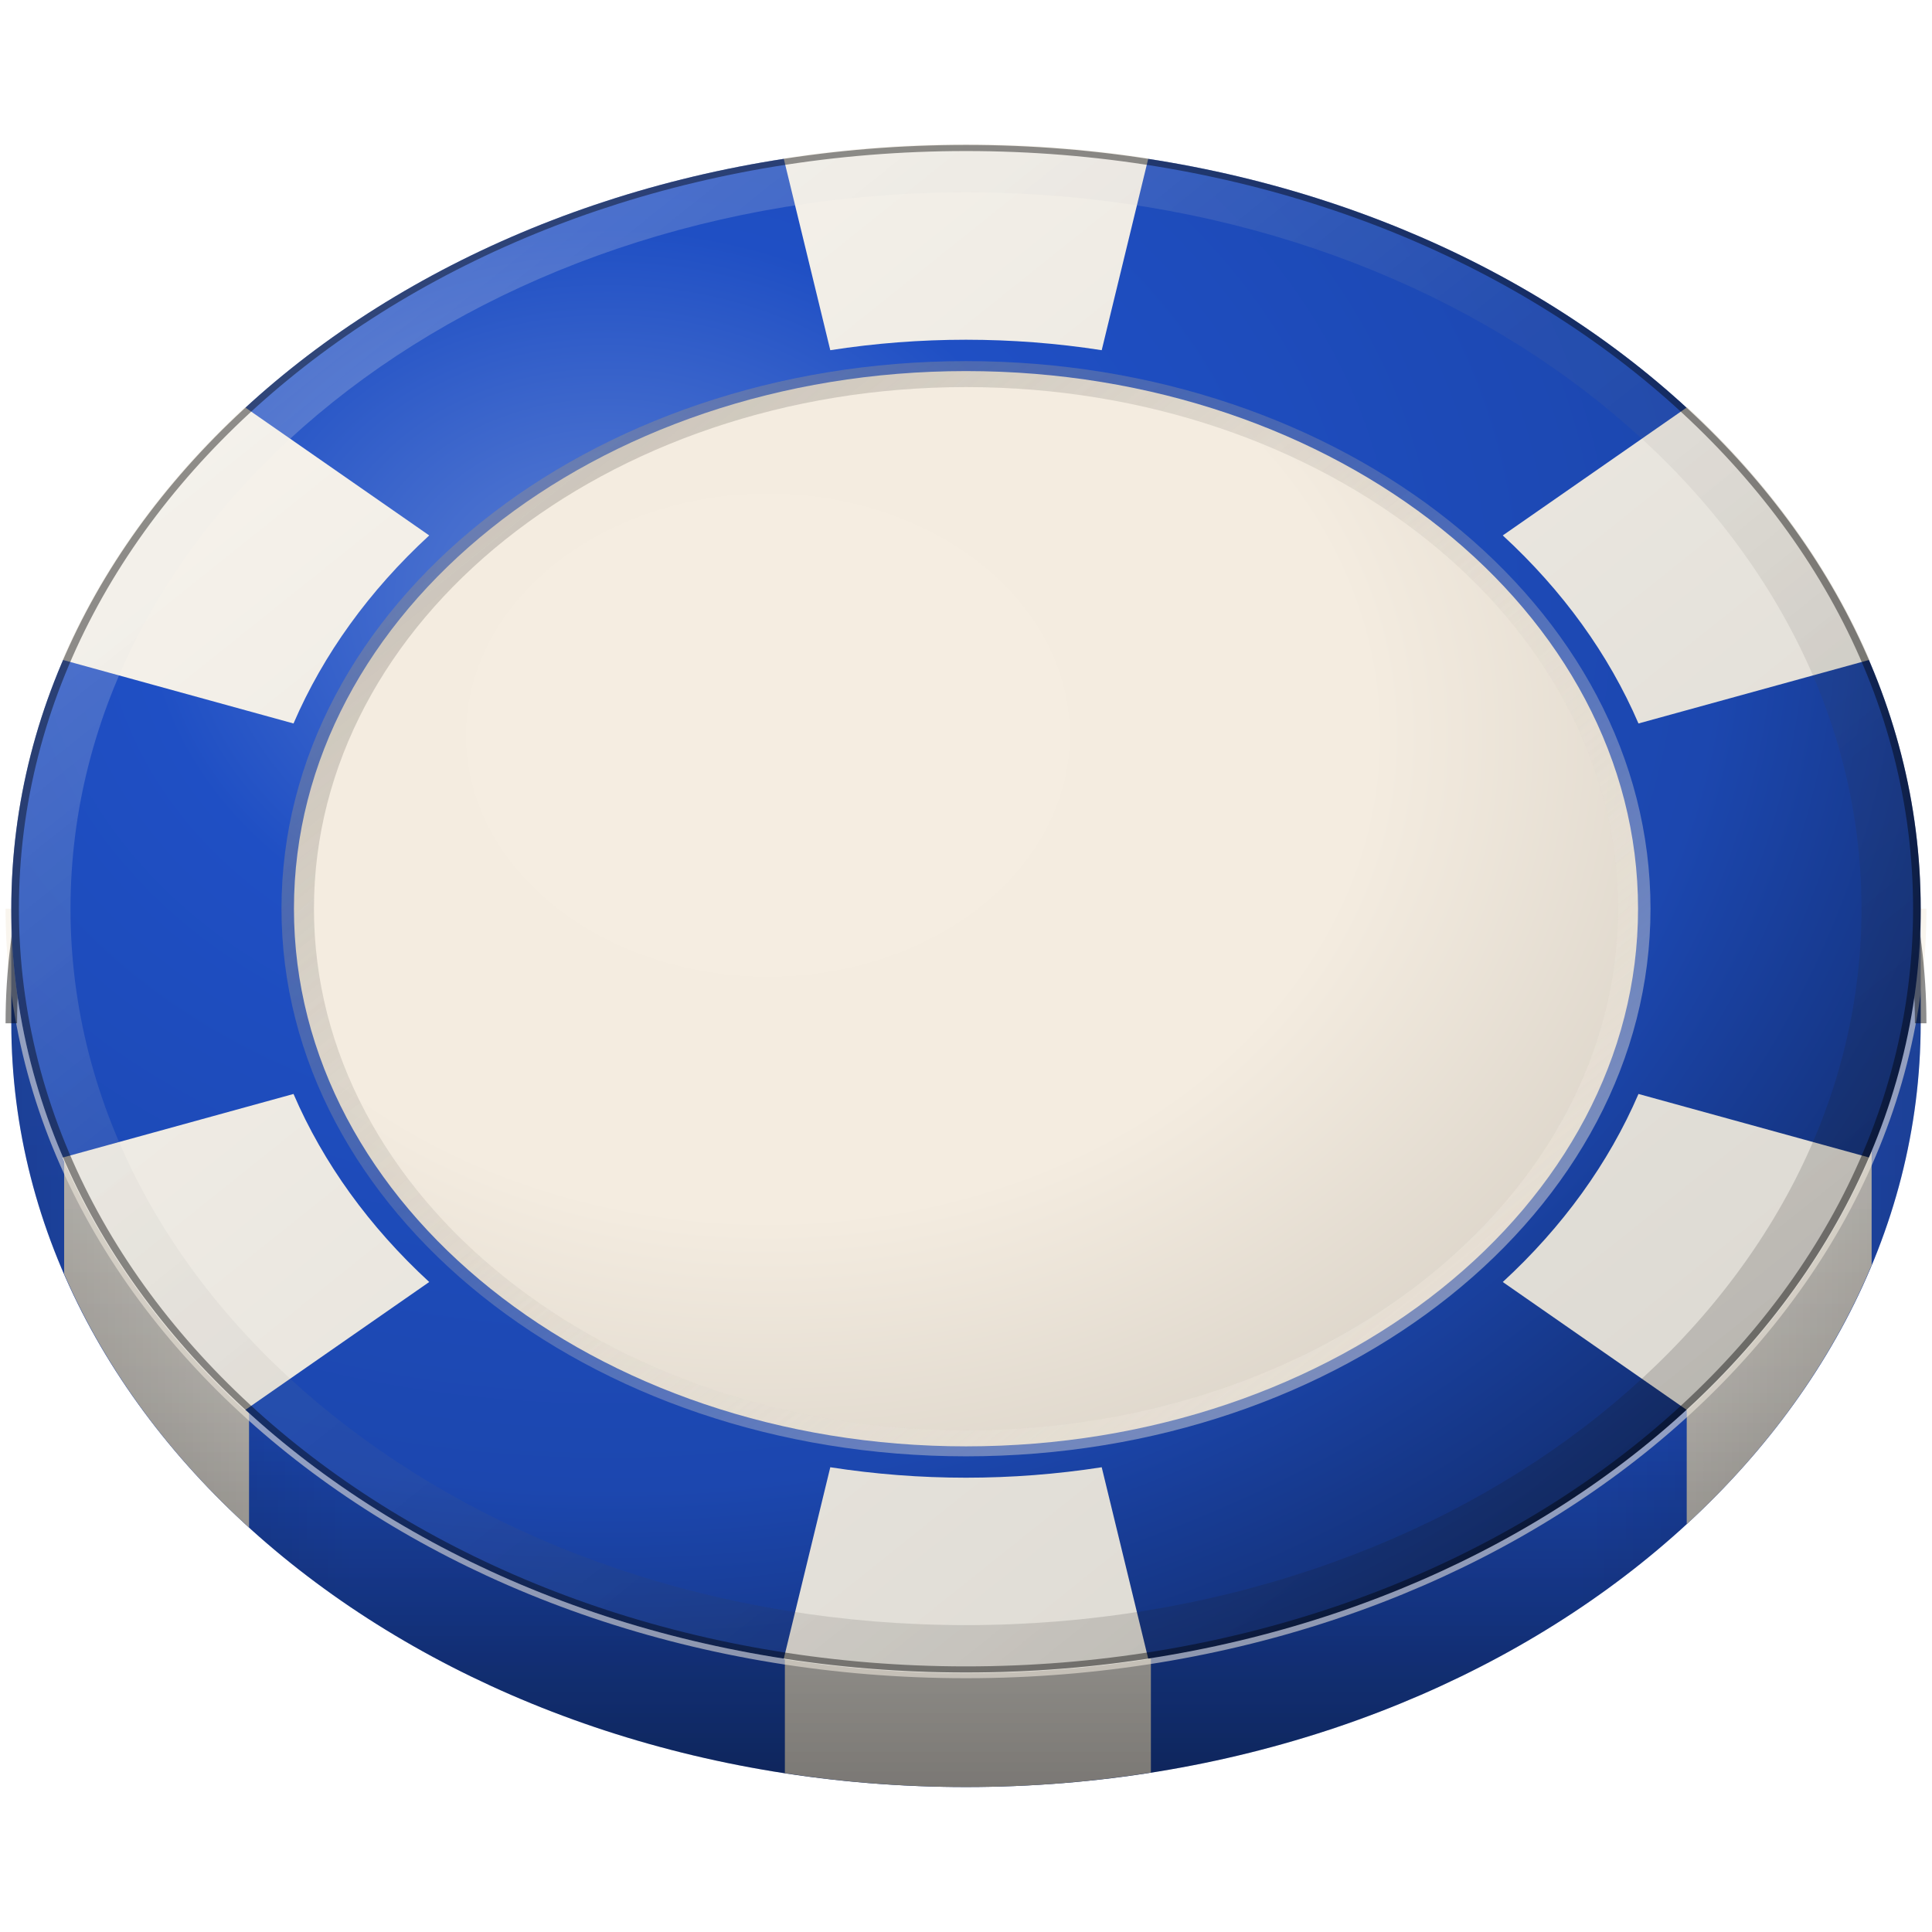
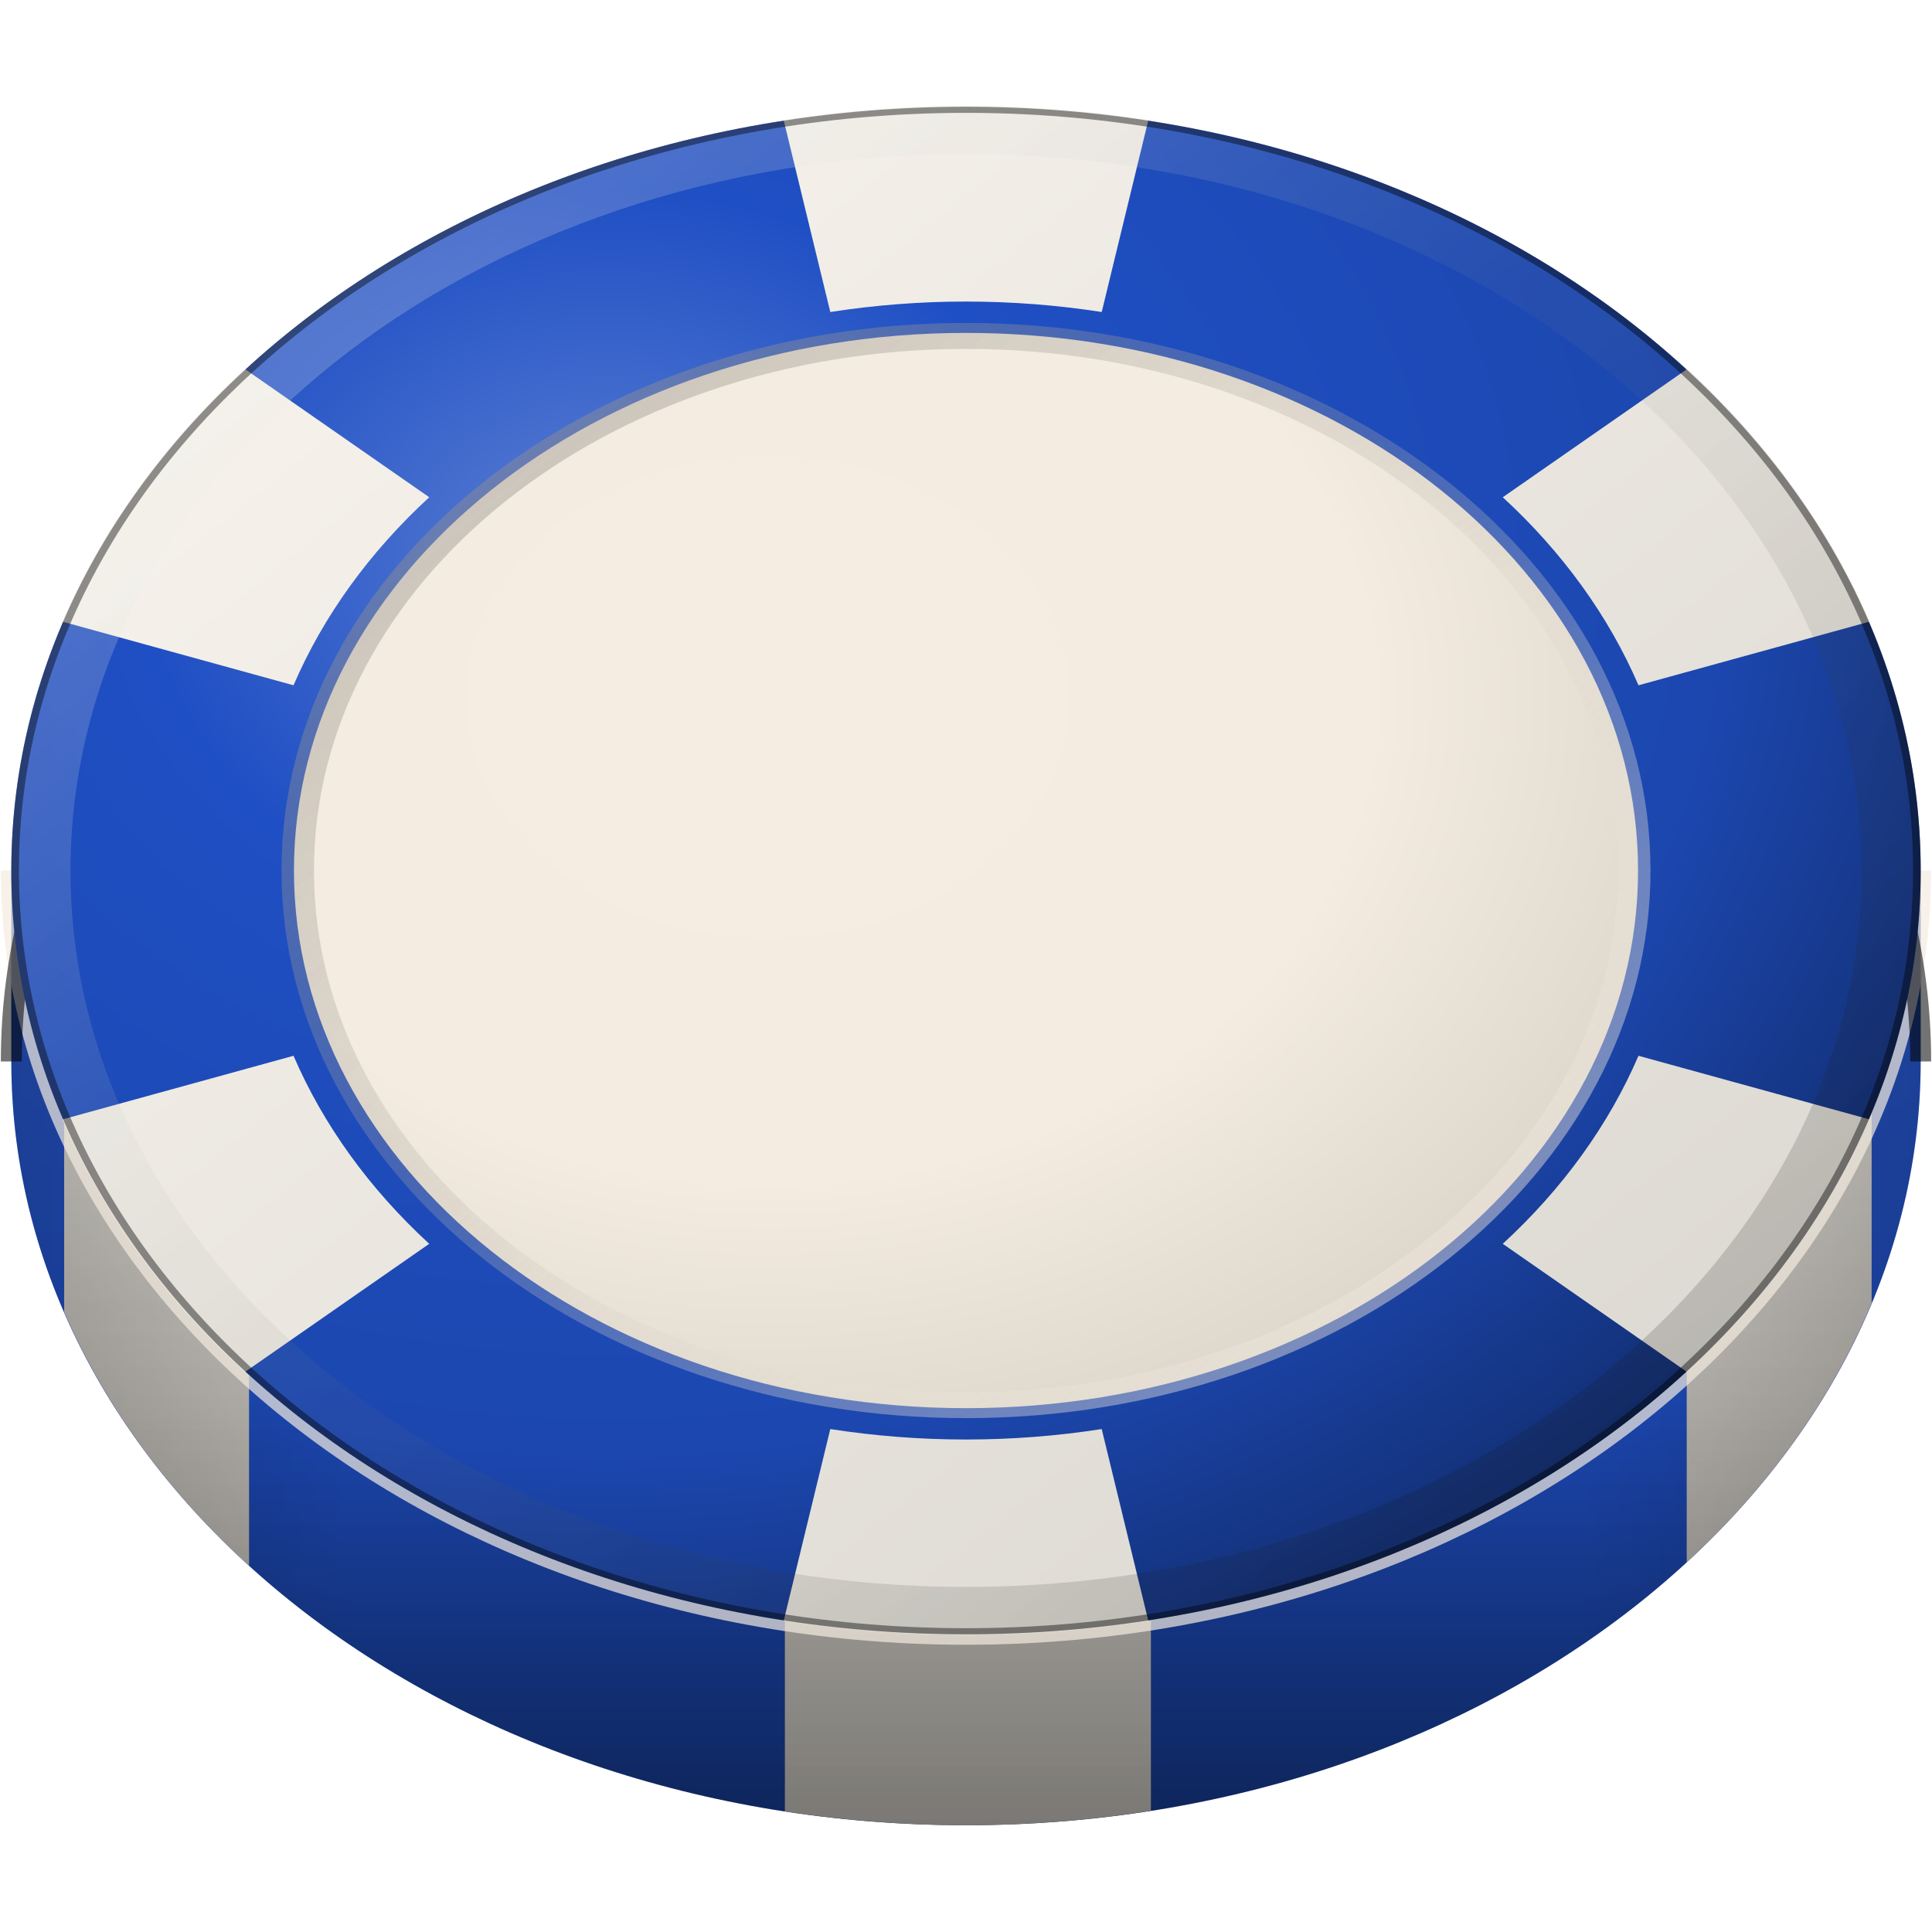
<svg xmlns="http://www.w3.org/2000/svg" width="1024" height="1024" viewBox="0 0 1024 1024">
  <defs>
    <radialGradient id="body" gradientUnits="userSpaceOnUse" cx="322.0" cy="307.0" r="819.7">
      <stop offset="0.000" stop-color="#5d80d4" />
      <stop offset="0.300" stop-color="#1f4fc4" />
      <stop offset="0.720" stop-color="#1c47af" />
      <stop offset="1.000" stop-color="#112b6a" />
    </radialGradient>
    <radialGradient id="inlay" gradientUnits="userSpaceOnUse" cx="407.0" cy="397.0" r="581.9">
      <stop offset="0.000" stop-color="#f5ede1" />
      <stop offset="0.550" stop-color="#f4ece0" />
      <stop offset="1.000" stop-color="#d6cfc4" />
    </radialGradient>
    <linearGradient id="ins" gradientUnits="userSpaceOnUse" x1="6.0" y1="6.0" x2="1018.0" y2="1018.0">
      <stop offset="0.000" stop-color="#fbf7f0" stop-opacity="1.00" />
      <stop offset="1.000" stop-color="#d8d5ce" stop-opacity="1.00" />
    </linearGradient>
    <linearGradient id="sheen" gradientUnits="userSpaceOnUse" x1="6.0" y1="6.0" x2="1018.0" y2="1018.0">
      <stop offset="0.000" stop-color="#ffffff" stop-opacity="0.30" />
      <stop offset="0.450" stop-color="#ffffff" stop-opacity="0.05" />
      <stop offset="1.000" stop-color="#ffffff" stop-opacity="0.00" />
    </linearGradient>
    <linearGradient id="shade" gradientUnits="userSpaceOnUse" x1="6.0" y1="6.0" x2="1018.0" y2="1018.0">
      <stop offset="0.000" stop-color="#000000" stop-opacity="0.00" />
      <stop offset="0.550" stop-color="#000000" stop-opacity="0.05" />
      <stop offset="1.000" stop-color="#000000" stop-opacity="0.22" />
    </linearGradient>
    <linearGradient id="stepdark" gradientUnits="userSpaceOnUse" x1="6.0" y1="6.0" x2="1018.0" y2="1018.0">
      <stop offset="0.000" stop-color="#88837c" stop-opacity="0.62" />
      <stop offset="0.550" stop-color="#88837c" stop-opacity="0.10" />
      <stop offset="1.000" stop-color="#88837c" stop-opacity="0.00" />
    </linearGradient>
    <linearGradient id="steplight" gradientUnits="userSpaceOnUse" x1="6.0" y1="6.0" x2="1018.0" y2="1018.0">
      <stop offset="0.000" stop-color="#f6efe4" stop-opacity="0.00" />
      <stop offset="0.450" stop-color="#f6efe4" stop-opacity="0.10" />
      <stop offset="1.000" stop-color="#f6efe4" stop-opacity="0.70" />
    </linearGradient>
-     <linearGradient id="oblband" gradientUnits="userSpaceOnUse" x1="512.0" y1="481.6" x2="512.0" y2="947.2">
+     <linearGradient id="oblband" gradientUnits="userSpaceOnUse" x1="512.0" y1="461.4" x2="512.0" y2="967.4">
      <stop offset="0.000" stop-color="#2957c7" stop-opacity="1.00" />
      <stop offset="0.550" stop-color="#1f4fc4" stop-opacity="1.00" />
      <stop offset="1.000" stop-color="#133077" stop-opacity="1.00" />
    </linearGradient>
-     <linearGradient id="oblins" gradientUnits="userSpaceOnUse" x1="512.0" y1="481.6" x2="512.0" y2="947.2">
+     <linearGradient id="oblins" gradientUnits="userSpaceOnUse" x1="512.0" y1="461.4" x2="512.0" y2="967.4">
      <stop offset="0.000" stop-color="#fbf7ef" stop-opacity="1.00" />
      <stop offset="1.000" stop-color="#a29f9a" stop-opacity="1.00" />
    </linearGradient>
-     <linearGradient id="oblshade" gradientUnits="userSpaceOnUse" x1="512.0" y1="481.6" x2="512.0" y2="947.2">
+     <linearGradient id="oblshade" gradientUnits="userSpaceOnUse" x1="512.0" y1="461.4" x2="512.0" y2="967.4">
      <stop offset="0.000" stop-color="#000000" stop-opacity="0.00" />
      <stop offset="0.550" stop-color="#000000" stop-opacity="0.06" />
      <stop offset="1.000" stop-color="#000000" stop-opacity="0.22" />
    </linearGradient>
    <linearGradient id="oblside" gradientUnits="userSpaceOnUse" x1="6.0" y1="512.0" x2="1018.0" y2="512.0">
      <stop offset="0.000" stop-color="#000000" stop-opacity="0.22" />
      <stop offset="0.180" stop-color="#000000" stop-opacity="0.03" />
      <stop offset="0.820" stop-color="#000000" stop-opacity="0.03" />
      <stop offset="1.000" stop-color="#000000" stop-opacity="0.22" />
    </linearGradient>
  </defs>
-   <path d="M 6.00 481.64 A 506.00 404.80 0 0 0 1018.00 481.64 L 1018.00 542.36 A 506.00 404.80 0 0 1 6.00 542.36 Z" fill="url(#oblband)" />
-   <path d="M 34.00 614.43 A 506.00 404.80 0 0 0 132.00 748.94 L 132.00 809.66 A 506.00 404.80 0 0 1 34.00 675.15 Z" fill="url(#oblins)" />
-   <path d="M 416.00 879.09 A 506.00 404.80 0 0 0 610.00 878.78 L 610.00 939.50 A 506.00 404.80 0 0 1 416.00 939.81 Z" fill="url(#oblins)" />
-   <path d="M 894.00 747.11 A 506.00 404.80 0 0 0 992.00 609.73 L 992.00 670.45 A 506.00 404.80 0 0 1 894.00 807.83 Z" fill="url(#oblins)" />
-   <path d="M 6.00 481.64 A 506.00 404.80 0 0 0 1018.00 481.64 L 1018.00 542.36 A 506.00 404.80 0 0 1 6.00 542.36 Z" fill="url(#oblshade)" />
-   <path d="M 6.00 481.64 A 506.00 404.80 0 0 0 1018.00 481.64 L 1018.00 542.36 A 506.00 404.80 0 0 1 6.00 542.36 Z" fill="url(#oblside)" />
-   <path d="M 6.00 481.64 A 506.00 404.80 0 0 0 1018.00 481.64" fill="none" stroke="#f4ece0" stroke-opacity="0.55" stroke-width="6.1" />
-   <path d="M 1018.00 542.36 A 506.00 404.80 0 0 0 6.00 542.36" fill="none" stroke="#000000" stroke-opacity="0.45" stroke-width="6.1" />
-   <g transform="translate(0 72.04) scale(1 0.8)">
+   <path d="M 6.00 461.40 A 506.00 404.80 0 0 0 1018.00 461.40 L 1018.00 562.60 A 506.00 404.80 0 0 1 6.00 562.60 Z" fill="url(#oblband)" />
+   <path d="M 34.00 594.19 A 506.00 404.80 0 0 0 132.00 728.70 L 132.00 829.90 A 506.00 404.80 0 0 1 34.00 695.39 Z" fill="url(#oblins)" />
+   <path d="M 416.00 858.85 A 506.00 404.80 0 0 0 610.00 858.54 L 610.00 959.74 A 506.00 404.80 0 0 1 416.00 960.05 Z" fill="url(#oblins)" />
+   <path d="M 894.00 726.87 A 506.00 404.80 0 0 0 992.00 589.49 L 992.00 690.69 A 506.00 404.80 0 0 1 894.00 828.07 Z" fill="url(#oblins)" />
+   <path d="M 6.00 461.40 A 506.00 404.80 0 0 0 1018.00 461.40 L 1018.00 562.60 A 506.00 404.80 0 0 1 6.00 562.60 Z" fill="url(#oblshade)" />
+   <path d="M 6.00 461.40 A 506.00 404.80 0 0 0 1018.00 461.40 L 1018.00 562.60 A 506.00 404.80 0 0 1 6.00 562.60 Z" fill="url(#oblside)" />
+   <path d="M 6.00 461.40 A 506.00 404.80 0 0 0 1018.00 461.40" fill="none" stroke="#f4ece0" stroke-opacity="0.70" stroke-width="11.1" />
+   <path d="M 1018.00 562.60 A 506.00 404.80 0 0 0 6.00 562.60" fill="none" stroke="#000000" stroke-opacity="0.55" stroke-width="11.1" />
+   <g transform="translate(0 51.80) scale(1 0.8)">
    <circle cx="512.0" cy="512.0" r="506.0" fill="url(#body)" />
    <path d="M 415.35 14.80 A 506.51 506.51 0 0 1 608.65 14.80 L 583.93 141.96 A 376.97 376.97 0 0 0 440.07 141.96 Z" fill="url(#ins)" />
    <path d="M 894.26 179.70 A 506.51 506.51 0 0 1 990.91 347.10 L 868.43 389.27 A 376.97 376.97 0 0 0 796.50 264.69 Z" fill="url(#ins)" />
    <path d="M 990.91 676.90 A 506.51 506.51 0 0 1 894.26 844.30 L 796.50 759.31 A 376.97 376.97 0 0 0 868.43 634.73 Z" fill="url(#ins)" />
    <path d="M 608.65 1009.20 A 506.51 506.51 0 0 1 415.35 1009.20 L 440.07 882.04 A 376.97 376.97 0 0 0 583.93 882.04 Z" fill="url(#ins)" />
    <path d="M 129.74 844.30 A 506.51 506.51 0 0 1 33.09 676.90 L 155.57 634.73 A 376.97 376.97 0 0 0 227.50 759.31 Z" fill="url(#ins)" />
    <path d="M 33.09 347.10 A 506.51 506.51 0 0 1 129.74 179.70 L 227.50 264.69 A 376.97 376.97 0 0 0 155.57 389.27 Z" fill="url(#ins)" />
    <circle cx="512.0" cy="512.0" r="356.2" fill="url(#inlay)" />
    <path d="M 874.80 512.00 A 362.80 362.80 0 1 1 149.20 512.00 A 362.80 362.80 0 1 1 874.80 512.00 Z M 857.60 512.00 A 345.60 345.60 0 1 1 166.40 512.00 A 345.60 345.60 0 1 1 857.60 512.00 Z" fill="url(#stepdark)" fill-rule="evenodd" />
    <path d="M 874.80 512.00 A 362.80 362.80 0 1 1 149.20 512.00 A 362.80 362.80 0 1 1 874.80 512.00 Z M 857.60 512.00 A 345.60 345.60 0 1 1 166.40 512.00 A 345.60 345.60 0 1 1 857.60 512.00 Z" fill="url(#steplight)" fill-rule="evenodd" />
    <path d="M 1018.00 512.00 A 506.00 506.00 0 1 1 6.00 512.00 A 506.00 506.00 0 1 1 1018.00 512.00 Z M 986.63 512.00 A 474.63 474.63 0 1 1 37.37 512.00 A 474.63 474.63 0 1 1 986.63 512.00 Z" fill="url(#sheen)" fill-rule="evenodd" />
    <path d="M 1018.00 512.00 A 506.00 506.00 0 1 1 6.00 512.00 A 506.00 506.00 0 1 1 1018.00 512.00 Z M 986.63 512.00 A 474.63 474.63 0 1 1 37.37 512.00 A 474.63 474.63 0 1 1 986.63 512.00 Z" fill="url(#shade)" fill-rule="evenodd" />
    <circle cx="512.0" cy="512.0" r="504.0" fill="none" stroke="#000000" stroke-opacity="0.42" stroke-width="4.05" />
  </g>
</svg>
